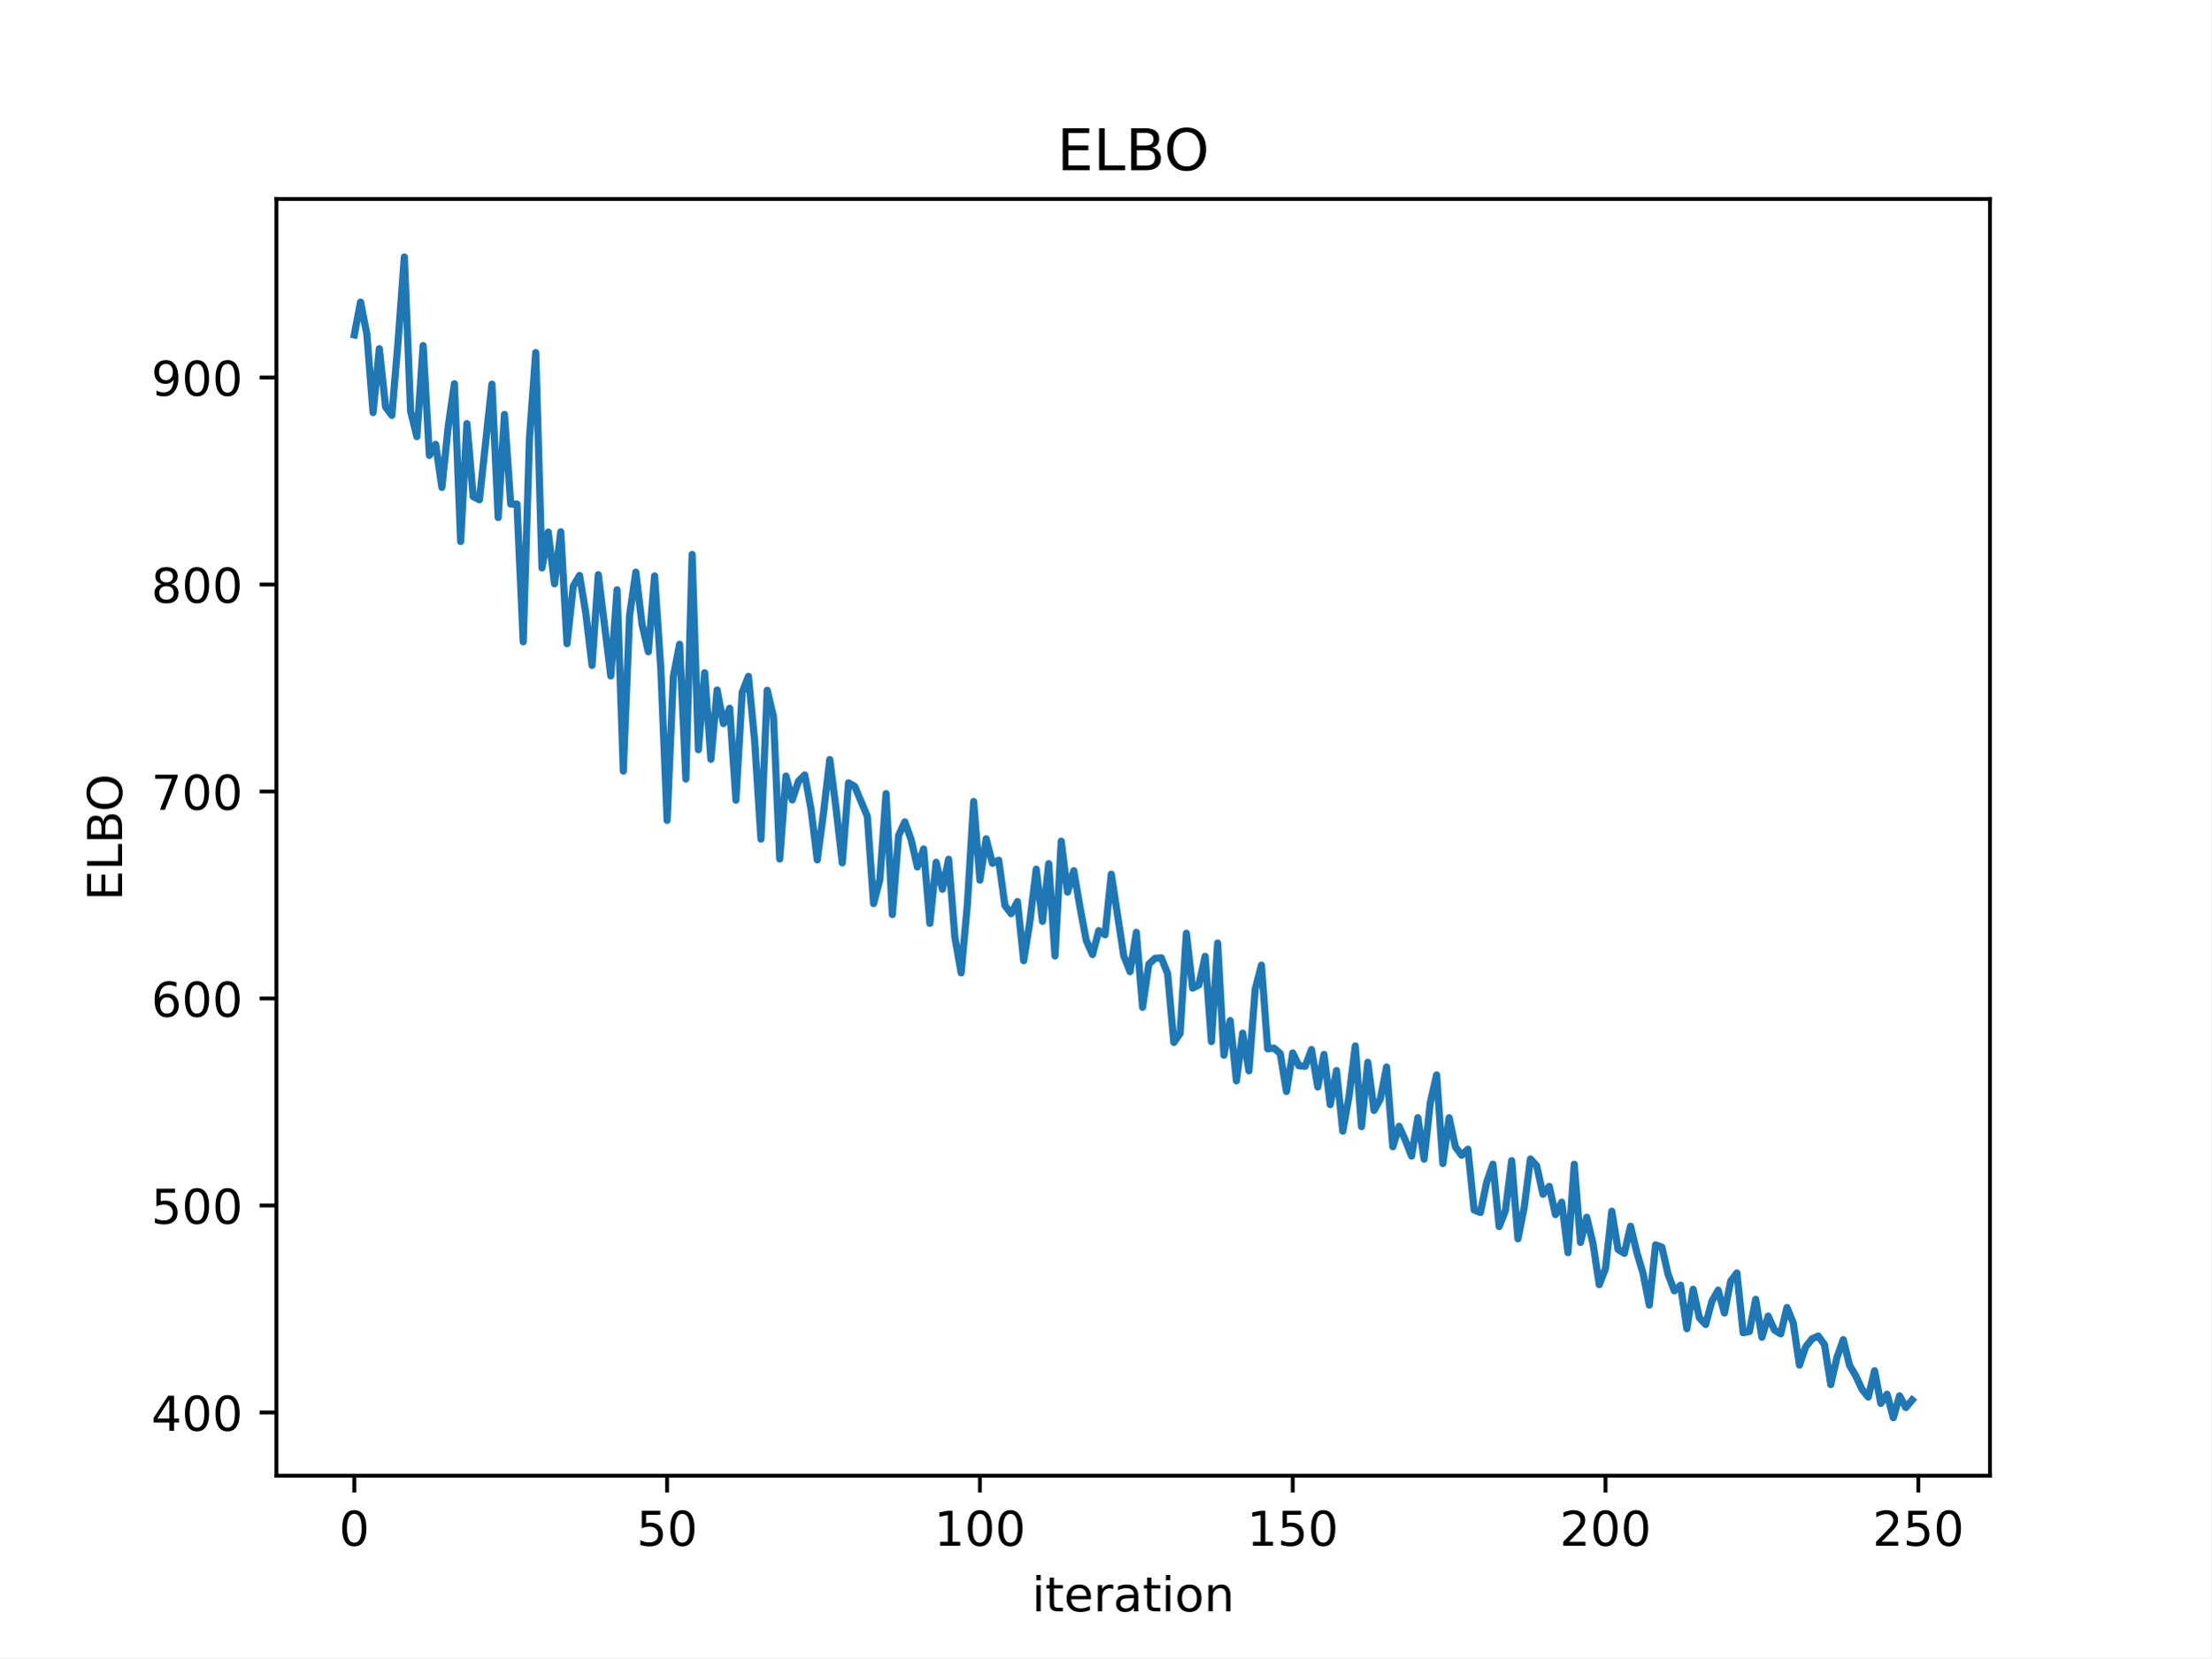
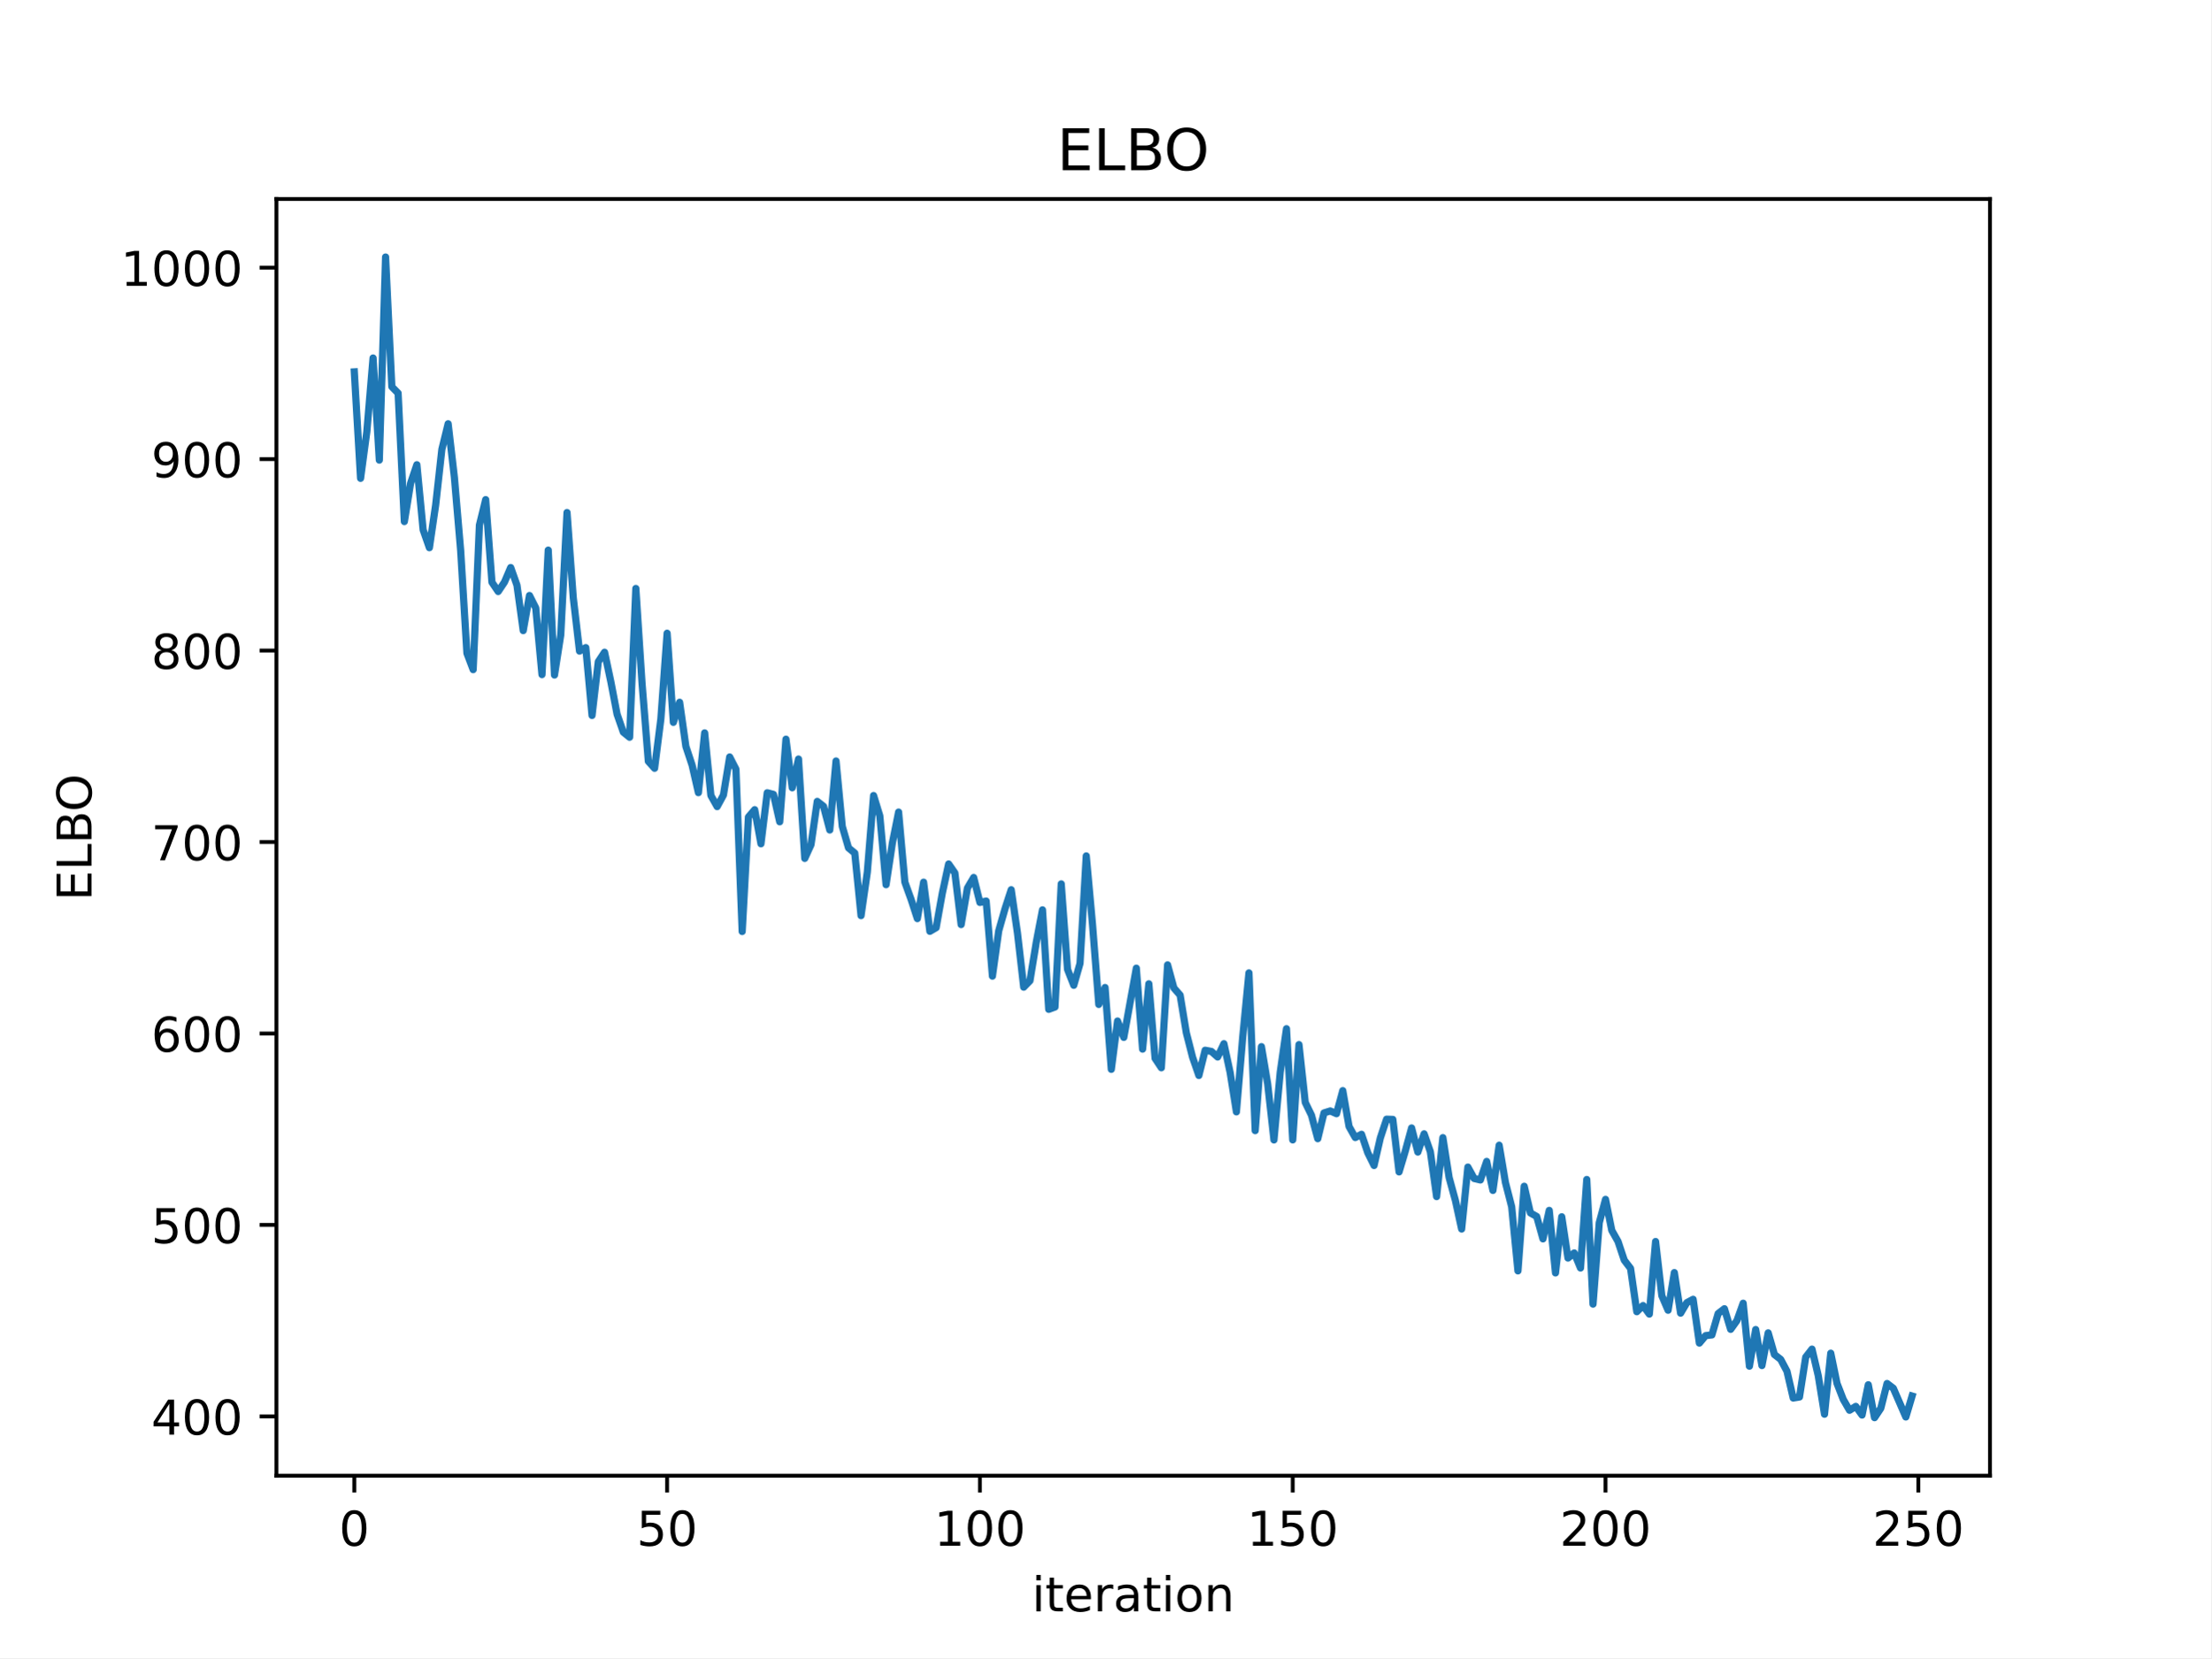
<svg xmlns="http://www.w3.org/2000/svg" xmlns:xlink="http://www.w3.org/1999/xlink" width="460.8pt" height="345.6pt" viewBox="0 0 460.8 345.6" version="1.1">
  <defs>
    <style type="text/css">*{stroke-linejoin: round; stroke-linecap: butt}</style>
  </defs>
  <g id="figure_1">
    <g id="patch_1">
      <path d="M 0 345.6  L 460.8 345.6  L 460.8 0  L 0 0  z " style="fill: #ffffff" />
    </g>
    <g id="axes_1">
      <g id="patch_2">
        <path d="M 57.6 307.584  L 414.72 307.584  L 414.72 41.472  L 57.6 41.472  z " style="fill: #ffffff" />
      </g>
      <g id="matplotlib.axis_1">
        <g id="xtick_1">
          <g id="line2d_1">
            <defs>
-               <path id="m710e4b09e7" d="M 0 0  L 0 3.5  " style="stroke: #000000; stroke-width: 0.8" />
-             </defs>
-             <g>
-               <use xlink:href="#m710e4b09e7" x="73.833" y="307.584" style="stroke: #000000; stroke-width: 0.8" />
+               <path id="m7640227b6d" d="M 0 0  L 0 3.5  " style="stroke: #000000; stroke-width: 0.8" />
+             </defs>
+             <g>
+               <use xlink:href="#m7640227b6d" x="73.833" y="307.584" style="stroke: #000000; stroke-width: 0.8" />
            </g>
          </g>
          <g id="text_1">
            <g transform="translate(70.65148 322.1824) scale(0.1 -0.1)">
              <defs>
                <path id="DejaVuSans-30" d="M 2034 4250  Q 1547 4250 1301 3770  Q 1056 3291 1056 2328  Q 1056 1369 1301 889  Q 1547 409 2034 409  Q 2525 409 2770 889  Q 3016 1369 3016 2328  Q 3016 3291 2770 3770  Q 2525 4250 2034 4250  z M 2034 4750  Q 2819 4750 3233 4129  Q 3647 3509 3647 2328  Q 3647 1150 3233 529  Q 2819 -91 2034 -91  Q 1250 -91 836 529  Q 422 1150 422 2328  Q 422 3509 836 4129  Q 1250 4750 2034 4750  z " transform="scale(0.015625)" />
              </defs>
              <use xlink:href="#DejaVuSans-30" />
            </g>
          </g>
        </g>
        <g id="xtick_2">
          <g id="line2d_2">
            <g>
-               <use xlink:href="#m710e4b09e7" x="139.024" y="307.584" style="stroke: #000000; stroke-width: 0.8" />
+               <use xlink:href="#m7640227b6d" x="139.024" y="307.584" style="stroke: #000000; stroke-width: 0.8" />
            </g>
          </g>
          <g id="text_2">
            <g transform="translate(132.6619 322.1824) scale(0.1 -0.1)">
              <defs>
                <path id="DejaVuSans-35" d="M 691 4666  L 3169 4666  L 3169 4134  L 1269 4134  L 1269 2991  Q 1406 3038 1543 3061  Q 1681 3084 1819 3084  Q 2600 3084 3056 2656  Q 3513 2228 3513 1497  Q 3513 744 3044 326  Q 2575 -91 1722 -91  Q 1428 -91 1123 -41  Q 819 9 494 109  L 494 744  Q 775 591 1075 516  Q 1375 441 1709 441  Q 2250 441 2565 725  Q 2881 1009 2881 1497  Q 2881 1984 2565 2268  Q 2250 2553 1709 2553  Q 1456 2553 1204 2497  Q 953 2441 691 2322  L 691 4666  z " transform="scale(0.015625)" />
              </defs>
              <use xlink:href="#DejaVuSans-35" />
-               <use xlink:href="#DejaVuSans-30" x="63.623" />
+               <use xlink:href="#DejaVuSans-30" transform="translate(63.62305 0)" />
            </g>
          </g>
        </g>
        <g id="xtick_3">
          <g id="line2d_3">
            <g>
-               <use xlink:href="#m710e4b09e7" x="204.216" y="307.584" style="stroke: #000000; stroke-width: 0.8" />
+               <use xlink:href="#m7640227b6d" x="204.216" y="307.584" style="stroke: #000000; stroke-width: 0.8" />
            </g>
          </g>
          <g id="text_3">
            <g transform="translate(194.6723 322.1824) scale(0.1 -0.1)">
              <defs>
                <path id="DejaVuSans-31" d="M 794 531  L 1825 531  L 1825 4091  L 703 3866  L 703 4441  L 1819 4666  L 2450 4666  L 2450 531  L 3481 531  L 3481 0  L 794 0  L 794 531  z " transform="scale(0.015625)" />
              </defs>
              <use xlink:href="#DejaVuSans-31" />
-               <use xlink:href="#DejaVuSans-30" x="63.623" />
-               <use xlink:href="#DejaVuSans-30" x="127.246" />
+               <use xlink:href="#DejaVuSans-30" transform="translate(63.62305 0)" />
+               <use xlink:href="#DejaVuSans-30" transform="translate(127.2461 0)" />
            </g>
          </g>
        </g>
        <g id="xtick_4">
          <g id="line2d_4">
            <g>
-               <use xlink:href="#m710e4b09e7" x="269.408" y="307.584" style="stroke: #000000; stroke-width: 0.8" />
+               <use xlink:href="#m7640227b6d" x="269.408" y="307.584" style="stroke: #000000; stroke-width: 0.8" />
            </g>
          </g>
          <g id="text_4">
            <g transform="translate(259.864 322.1824) scale(0.1 -0.1)">
              <use xlink:href="#DejaVuSans-31" />
-               <use xlink:href="#DejaVuSans-35" x="63.623" />
-               <use xlink:href="#DejaVuSans-30" x="127.246" />
+               <use xlink:href="#DejaVuSans-35" transform="translate(63.62305 0)" />
+               <use xlink:href="#DejaVuSans-30" transform="translate(127.2461 0)" />
            </g>
          </g>
        </g>
        <g id="xtick_5">
          <g id="line2d_5">
            <g>
-               <use xlink:href="#m710e4b09e7" x="334.599" y="307.584" style="stroke: #000000; stroke-width: 0.8" />
+               <use xlink:href="#m7640227b6d" x="334.599" y="307.584" style="stroke: #000000; stroke-width: 0.8" />
            </g>
          </g>
          <g id="text_5">
            <g transform="translate(325.0557 322.1824) scale(0.1 -0.1)">
              <defs>
                <path id="DejaVuSans-32" d="M 1228 531  L 3431 531  L 3431 0  L 469 0  L 469 531  Q 828 903 1448 1529  Q 2069 2156 2228 2338  Q 2531 2678 2651 2914  Q 2772 3150 2772 3378  Q 2772 3750 2511 3984  Q 2250 4219 1831 4219  Q 1534 4219 1204 4116  Q 875 4013 500 3803  L 500 4441  Q 881 4594 1212 4672  Q 1544 4750 1819 4750  Q 2544 4750 2975 4387  Q 3406 4025 3406 3419  Q 3406 3131 3298 2873  Q 3191 2616 2906 2266  Q 2828 2175 2409 1742  Q 1991 1309 1228 531  z " transform="scale(0.015625)" />
              </defs>
              <use xlink:href="#DejaVuSans-32" />
-               <use xlink:href="#DejaVuSans-30" x="63.623" />
-               <use xlink:href="#DejaVuSans-30" x="127.246" />
+               <use xlink:href="#DejaVuSans-30" transform="translate(63.62305 0)" />
+               <use xlink:href="#DejaVuSans-30" transform="translate(127.2461 0)" />
            </g>
          </g>
        </g>
        <g id="xtick_6">
          <g id="line2d_6">
            <g>
-               <use xlink:href="#m710e4b09e7" x="399.791" y="307.584" style="stroke: #000000; stroke-width: 0.8" />
+               <use xlink:href="#m7640227b6d" x="399.791" y="307.584" style="stroke: #000000; stroke-width: 0.8" />
            </g>
          </g>
          <g id="text_6">
            <g transform="translate(390.2474 322.1824) scale(0.1 -0.1)">
              <use xlink:href="#DejaVuSans-32" />
-               <use xlink:href="#DejaVuSans-35" x="63.623" />
-               <use xlink:href="#DejaVuSans-30" x="127.246" />
+               <use xlink:href="#DejaVuSans-35" transform="translate(63.62305 0)" />
+               <use xlink:href="#DejaVuSans-30" transform="translate(127.2461 0)" />
            </g>
          </g>
        </g>
        <g id="text_7">
          <g transform="translate(215.0373 335.8606) scale(0.1 -0.1)">
            <defs>
              <path id="DejaVuSans-69" d="M 603 3500  L 1178 3500  L 1178 0  L 603 0  L 603 3500  z M 603 4863  L 1178 4863  L 1178 4134  L 603 4134  L 603 4863  z " transform="scale(0.015625)" />
              <path id="DejaVuSans-74" d="M 1172 4494  L 1172 3500  L 2356 3500  L 2356 3053  L 1172 3053  L 1172 1153  Q 1172 725 1289 603  Q 1406 481 1766 481  L 2356 481  L 2356 0  L 1766 0  Q 1100 0 847 248  Q 594 497 594 1153  L 594 3053  L 172 3053  L 172 3500  L 594 3500  L 594 4494  L 1172 4494  z " transform="scale(0.015625)" />
              <path id="DejaVuSans-65" d="M 3597 1894  L 3597 1613  L 953 1613  Q 991 1019 1311 708  Q 1631 397 2203 397  Q 2534 397 2845 478  Q 3156 559 3463 722  L 3463 178  Q 3153 47 2828 -22  Q 2503 -91 2169 -91  Q 1331 -91 842 396  Q 353 884 353 1716  Q 353 2575 817 3079  Q 1281 3584 2069 3584  Q 2775 3584 3186 3129  Q 3597 2675 3597 1894  z M 3022 2063  Q 3016 2534 2758 2815  Q 2500 3097 2075 3097  Q 1594 3097 1305 2825  Q 1016 2553 972 2059  L 3022 2063  z " transform="scale(0.015625)" />
              <path id="DejaVuSans-72" d="M 2631 2963  Q 2534 3019 2420 3045  Q 2306 3072 2169 3072  Q 1681 3072 1420 2755  Q 1159 2438 1159 1844  L 1159 0  L 581 0  L 581 3500  L 1159 3500  L 1159 2956  Q 1341 3275 1631 3429  Q 1922 3584 2338 3584  Q 2397 3584 2469 3576  Q 2541 3569 2628 3553  L 2631 2963  z " transform="scale(0.015625)" />
              <path id="DejaVuSans-61" d="M 2194 1759  Q 1497 1759 1228 1600  Q 959 1441 959 1056  Q 959 750 1161 570  Q 1363 391 1709 391  Q 2188 391 2477 730  Q 2766 1069 2766 1631  L 2766 1759  L 2194 1759  z M 3341 1997  L 3341 0  L 2766 0  L 2766 531  Q 2569 213 2275 61  Q 1981 -91 1556 -91  Q 1019 -91 701 211  Q 384 513 384 1019  Q 384 1609 779 1909  Q 1175 2209 1959 2209  L 2766 2209  L 2766 2266  Q 2766 2663 2505 2880  Q 2244 3097 1772 3097  Q 1472 3097 1187 3025  Q 903 2953 641 2809  L 641 3341  Q 956 3463 1253 3523  Q 1550 3584 1831 3584  Q 2591 3584 2966 3190  Q 3341 2797 3341 1997  z " transform="scale(0.015625)" />
              <path id="DejaVuSans-6f" d="M 1959 3097  Q 1497 3097 1228 2736  Q 959 2375 959 1747  Q 959 1119 1226 758  Q 1494 397 1959 397  Q 2419 397 2687 759  Q 2956 1122 2956 1747  Q 2956 2369 2687 2733  Q 2419 3097 1959 3097  z M 1959 3584  Q 2709 3584 3137 3096  Q 3566 2609 3566 1747  Q 3566 888 3137 398  Q 2709 -91 1959 -91  Q 1206 -91 779 398  Q 353 888 353 1747  Q 353 2609 779 3096  Q 1206 3584 1959 3584  z " transform="scale(0.015625)" />
              <path id="DejaVuSans-6e" d="M 3513 2113  L 3513 0  L 2938 0  L 2938 2094  Q 2938 2591 2744 2837  Q 2550 3084 2163 3084  Q 1697 3084 1428 2787  Q 1159 2491 1159 1978  L 1159 0  L 581 0  L 581 3500  L 1159 3500  L 1159 2956  Q 1366 3272 1645 3428  Q 1925 3584 2291 3584  Q 2894 3584 3203 3211  Q 3513 2838 3513 2113  z " transform="scale(0.015625)" />
            </defs>
            <use xlink:href="#DejaVuSans-69" />
-             <use xlink:href="#DejaVuSans-74" x="27.783" />
-             <use xlink:href="#DejaVuSans-65" x="66.992" />
-             <use xlink:href="#DejaVuSans-72" x="128.516" />
-             <use xlink:href="#DejaVuSans-61" x="169.629" />
-             <use xlink:href="#DejaVuSans-74" x="230.908" />
-             <use xlink:href="#DejaVuSans-69" x="270.117" />
-             <use xlink:href="#DejaVuSans-6f" x="297.9" />
-             <use xlink:href="#DejaVuSans-6e" x="359.082" />
+             <use xlink:href="#DejaVuSans-74" transform="translate(27.7832 0)" />
+             <use xlink:href="#DejaVuSans-65" transform="translate(66.99219 0)" />
+             <use xlink:href="#DejaVuSans-72" transform="translate(128.5156 0)" />
+             <use xlink:href="#DejaVuSans-61" transform="translate(169.6289 0)" />
+             <use xlink:href="#DejaVuSans-74" transform="translate(230.9082 0)" />
+             <use xlink:href="#DejaVuSans-69" transform="translate(270.1172 0)" />
+             <use xlink:href="#DejaVuSans-6f" transform="translate(297.9004 0)" />
+             <use xlink:href="#DejaVuSans-6e" transform="translate(359.082 0)" />
          </g>
        </g>
      </g>
      <g id="matplotlib.axis_2">
        <g id="ytick_1">
          <g id="line2d_7">
            <defs>
-               <path id="maaa7aa83be" d="M 0 0  L -3.5 0  " style="stroke: #000000; stroke-width: 0.8" />
-             </defs>
-             <g>
-               <use xlink:href="#maaa7aa83be" x="57.6" y="294.413" style="stroke: #000000; stroke-width: 0.8" />
+               <path id="m53b07a1603" d="M 0 0  L -3.5 0  " style="stroke: #000000; stroke-width: 0.8" />
+             </defs>
+             <g>
+               <use xlink:href="#m53b07a1603" x="57.6" y="295.226" style="stroke: #000000; stroke-width: 0.8" />
            </g>
          </g>
          <g id="text_8">
-             <g transform="translate(31.5125 298.2122) scale(0.1 -0.1)">
+             <g transform="translate(31.5125 299.0249) scale(0.1 -0.1)">
              <defs>
                <path id="DejaVuSans-34" d="M 2419 4116  L 825 1625  L 2419 1625  L 2419 4116  z M 2253 4666  L 3047 4666  L 3047 1625  L 3713 1625  L 3713 1100  L 3047 1100  L 3047 0  L 2419 0  L 2419 1100  L 313 1100  L 313 1709  L 2253 4666  z " transform="scale(0.015625)" />
              </defs>
              <use xlink:href="#DejaVuSans-34" />
-               <use xlink:href="#DejaVuSans-30" x="63.623" />
-               <use xlink:href="#DejaVuSans-30" x="127.246" />
+               <use xlink:href="#DejaVuSans-30" transform="translate(63.62305 0)" />
+               <use xlink:href="#DejaVuSans-30" transform="translate(127.2461 0)" />
            </g>
          </g>
        </g>
        <g id="ytick_2">
          <g id="line2d_8">
            <g>
-               <use xlink:href="#maaa7aa83be" x="57.6" y="251.266" style="stroke: #000000; stroke-width: 0.8" />
+               <use xlink:href="#m53b07a1603" x="57.6" y="255.318" style="stroke: #000000; stroke-width: 0.8" />
            </g>
          </g>
          <g id="text_9">
-             <g transform="translate(31.5125 255.0651) scale(0.1 -0.1)">
+             <g transform="translate(31.5125 259.117) scale(0.1 -0.1)">
              <use xlink:href="#DejaVuSans-35" />
-               <use xlink:href="#DejaVuSans-30" x="63.623" />
-               <use xlink:href="#DejaVuSans-30" x="127.246" />
+               <use xlink:href="#DejaVuSans-30" transform="translate(63.62305 0)" />
+               <use xlink:href="#DejaVuSans-30" transform="translate(127.2461 0)" />
            </g>
          </g>
        </g>
        <g id="ytick_3">
          <g id="line2d_9">
            <g>
-               <use xlink:href="#maaa7aa83be" x="57.6" y="208.119" style="stroke: #000000; stroke-width: 0.8" />
+               <use xlink:href="#m53b07a1603" x="57.6" y="215.41" style="stroke: #000000; stroke-width: 0.8" />
            </g>
          </g>
          <g id="text_10">
-             <g transform="translate(31.5125 211.9179) scale(0.1 -0.1)">
+             <g transform="translate(31.5125 219.2091) scale(0.1 -0.1)">
              <defs>
                <path id="DejaVuSans-36" d="M 2113 2584  Q 1688 2584 1439 2293  Q 1191 2003 1191 1497  Q 1191 994 1439 701  Q 1688 409 2113 409  Q 2538 409 2786 701  Q 3034 994 3034 1497  Q 3034 2003 2786 2293  Q 2538 2584 2113 2584  z M 3366 4563  L 3366 3988  Q 3128 4100 2886 4159  Q 2644 4219 2406 4219  Q 1781 4219 1451 3797  Q 1122 3375 1075 2522  Q 1259 2794 1537 2939  Q 1816 3084 2150 3084  Q 2853 3084 3261 2657  Q 3669 2231 3669 1497  Q 3669 778 3244 343  Q 2819 -91 2113 -91  Q 1303 -91 875 529  Q 447 1150 447 2328  Q 447 3434 972 4092  Q 1497 4750 2381 4750  Q 2619 4750 2861 4703  Q 3103 4656 3366 4563  z " transform="scale(0.015625)" />
              </defs>
              <use xlink:href="#DejaVuSans-36" />
-               <use xlink:href="#DejaVuSans-30" x="63.623" />
-               <use xlink:href="#DejaVuSans-30" x="127.246" />
+               <use xlink:href="#DejaVuSans-30" transform="translate(63.62305 0)" />
+               <use xlink:href="#DejaVuSans-30" transform="translate(127.2461 0)" />
            </g>
          </g>
        </g>
        <g id="ytick_4">
          <g id="line2d_10">
            <g>
-               <use xlink:href="#maaa7aa83be" x="57.6" y="164.972" style="stroke: #000000; stroke-width: 0.8" />
+               <use xlink:href="#m53b07a1603" x="57.6" y="175.502" style="stroke: #000000; stroke-width: 0.8" />
            </g>
          </g>
          <g id="text_11">
-             <g transform="translate(31.5125 168.7708) scale(0.1 -0.1)">
+             <g transform="translate(31.5125 179.3012) scale(0.1 -0.1)">
              <defs>
                <path id="DejaVuSans-37" d="M 525 4666  L 3525 4666  L 3525 4397  L 1831 0  L 1172 0  L 2766 4134  L 525 4134  L 525 4666  z " transform="scale(0.015625)" />
              </defs>
              <use xlink:href="#DejaVuSans-37" />
-               <use xlink:href="#DejaVuSans-30" x="63.623" />
-               <use xlink:href="#DejaVuSans-30" x="127.246" />
+               <use xlink:href="#DejaVuSans-30" transform="translate(63.62305 0)" />
+               <use xlink:href="#DejaVuSans-30" transform="translate(127.2461 0)" />
            </g>
          </g>
        </g>
        <g id="ytick_5">
          <g id="line2d_11">
            <g>
-               <use xlink:href="#maaa7aa83be" x="57.6" y="121.824" style="stroke: #000000; stroke-width: 0.8" />
+               <use xlink:href="#m53b07a1603" x="57.6" y="135.594" style="stroke: #000000; stroke-width: 0.8" />
            </g>
          </g>
          <g id="text_12">
-             <g transform="translate(31.5125 125.6236) scale(0.1 -0.1)">
+             <g transform="translate(31.5125 139.3934) scale(0.1 -0.1)">
              <defs>
                <path id="DejaVuSans-38" d="M 2034 2216  Q 1584 2216 1326 1975  Q 1069 1734 1069 1313  Q 1069 891 1326 650  Q 1584 409 2034 409  Q 2484 409 2743 651  Q 3003 894 3003 1313  Q 3003 1734 2745 1975  Q 2488 2216 2034 2216  z M 1403 2484  Q 997 2584 770 2862  Q 544 3141 544 3541  Q 544 4100 942 4425  Q 1341 4750 2034 4750  Q 2731 4750 3128 4425  Q 3525 4100 3525 3541  Q 3525 3141 3298 2862  Q 3072 2584 2669 2484  Q 3125 2378 3379 2068  Q 3634 1759 3634 1313  Q 3634 634 3220 271  Q 2806 -91 2034 -91  Q 1263 -91 848 271  Q 434 634 434 1313  Q 434 1759 690 2068  Q 947 2378 1403 2484  z M 1172 3481  Q 1172 3119 1398 2916  Q 1625 2713 2034 2713  Q 2441 2713 2670 2916  Q 2900 3119 2900 3481  Q 2900 3844 2670 4047  Q 2441 4250 2034 4250  Q 1625 4250 1398 4047  Q 1172 3844 1172 3481  z " transform="scale(0.015625)" />
              </defs>
              <use xlink:href="#DejaVuSans-38" />
-               <use xlink:href="#DejaVuSans-30" x="63.623" />
-               <use xlink:href="#DejaVuSans-30" x="127.246" />
+               <use xlink:href="#DejaVuSans-30" transform="translate(63.62305 0)" />
+               <use xlink:href="#DejaVuSans-30" transform="translate(127.2461 0)" />
            </g>
          </g>
        </g>
        <g id="ytick_6">
          <g id="line2d_12">
            <g>
-               <use xlink:href="#maaa7aa83be" x="57.6" y="78.677" style="stroke: #000000; stroke-width: 0.8" />
+               <use xlink:href="#m53b07a1603" x="57.6" y="95.686" style="stroke: #000000; stroke-width: 0.8" />
            </g>
          </g>
          <g id="text_13">
-             <g transform="translate(31.5125 82.47649) scale(0.1 -0.1)">
+             <g transform="translate(31.5125 99.48546) scale(0.1 -0.1)">
              <defs>
                <path id="DejaVuSans-39" d="M 703 97  L 703 672  Q 941 559 1184 500  Q 1428 441 1663 441  Q 2288 441 2617 861  Q 2947 1281 2994 2138  Q 2813 1869 2534 1725  Q 2256 1581 1919 1581  Q 1219 1581 811 2004  Q 403 2428 403 3163  Q 403 3881 828 4315  Q 1253 4750 1959 4750  Q 2769 4750 3195 4129  Q 3622 3509 3622 2328  Q 3622 1225 3098 567  Q 2575 -91 1691 -91  Q 1453 -91 1209 -44  Q 966 3 703 97  z M 1959 2075  Q 2384 2075 2632 2365  Q 2881 2656 2881 3163  Q 2881 3666 2632 3958  Q 2384 4250 1959 4250  Q 1534 4250 1286 3958  Q 1038 3666 1038 3163  Q 1038 2656 1286 2365  Q 1534 2075 1959 2075  z " transform="scale(0.015625)" />
              </defs>
              <use xlink:href="#DejaVuSans-39" />
-               <use xlink:href="#DejaVuSans-30" x="63.623" />
-               <use xlink:href="#DejaVuSans-30" x="127.246" />
-             </g>
-           </g>
-         </g>
-         <g id="text_14">
-           <g transform="translate(25.43281 187.7522) rotate(-90) scale(0.1 -0.1)">
+               <use xlink:href="#DejaVuSans-30" transform="translate(63.62305 0)" />
+               <use xlink:href="#DejaVuSans-30" transform="translate(127.2461 0)" />
+             </g>
+           </g>
+         </g>
+         <g id="ytick_7">
+           <g id="line2d_13">
+             <g>
+               <use xlink:href="#m53b07a1603" x="57.6" y="55.778" style="stroke: #000000; stroke-width: 0.8" />
+             </g>
+           </g>
+           <g id="text_14">
+             <g transform="translate(25.15 59.57757) scale(0.1 -0.1)">
+               <use xlink:href="#DejaVuSans-31" />
+               <use xlink:href="#DejaVuSans-30" transform="translate(63.62305 0)" />
+               <use xlink:href="#DejaVuSans-30" transform="translate(127.2461 0)" />
+               <use xlink:href="#DejaVuSans-30" transform="translate(190.8691 0)" />
+             </g>
+           </g>
+         </g>
+         <g id="text_15">
+           <g transform="translate(19.07031 187.7522) rotate(-90) scale(0.1 -0.1)">
            <defs>
              <path id="DejaVuSans-45" d="M 628 4666  L 3578 4666  L 3578 4134  L 1259 4134  L 1259 2753  L 3481 2753  L 3481 2222  L 1259 2222  L 1259 531  L 3634 531  L 3634 0  L 628 0  L 628 4666  z " transform="scale(0.015625)" />
              <path id="DejaVuSans-4c" d="M 628 4666  L 1259 4666  L 1259 531  L 3531 531  L 3531 0  L 628 0  L 628 4666  z " transform="scale(0.015625)" />
              <path id="DejaVuSans-42" d="M 1259 2228  L 1259 519  L 2272 519  Q 2781 519 3026 730  Q 3272 941 3272 1375  Q 3272 1813 3026 2020  Q 2781 2228 2272 2228  L 1259 2228  z M 1259 4147  L 1259 2741  L 2194 2741  Q 2656 2741 2882 2914  Q 3109 3088 3109 3444  Q 3109 3797 2882 3972  Q 2656 4147 2194 4147  L 1259 4147  z M 628 4666  L 2241 4666  Q 2963 4666 3353 4366  Q 3744 4066 3744 3513  Q 3744 3084 3544 2831  Q 3344 2578 2956 2516  Q 3422 2416 3680 2098  Q 3938 1781 3938 1306  Q 3938 681 3513 340  Q 3088 0 2303 0  L 628 0  L 628 4666  z " transform="scale(0.015625)" />
              <path id="DejaVuSans-4f" d="M 2522 4238  Q 1834 4238 1429 3725  Q 1025 3213 1025 2328  Q 1025 1447 1429 934  Q 1834 422 2522 422  Q 3209 422 3611 934  Q 4013 1447 4013 2328  Q 4013 3213 3611 3725  Q 3209 4238 2522 4238  z M 2522 4750  Q 3503 4750 4090 4092  Q 4678 3434 4678 2328  Q 4678 1225 4090 567  Q 3503 -91 2522 -91  Q 1538 -91 948 565  Q 359 1222 359 2328  Q 359 3434 948 4092  Q 1538 4750 2522 4750  z " transform="scale(0.015625)" />
            </defs>
            <use xlink:href="#DejaVuSans-45" />
-             <use xlink:href="#DejaVuSans-4c" x="63.184" />
-             <use xlink:href="#DejaVuSans-42" x="118.896" />
-             <use xlink:href="#DejaVuSans-4f" x="185.75" />
-           </g>
-         </g>
-       </g>
-       <g id="line2d_13">
-         <path d="M 73.833 69.798  L 75.137 62.96  L 76.44 69.595  L 77.744 85.991  L 79.048 72.682  L 80.352 84.814  L 81.656 86.582  L 82.96 71.1  L 84.263 53.568  L 85.567 85.723  L 86.871 90.999  L 88.175 72.032  L 89.479 94.912  L 90.783 92.615  L 92.086 101.586  L 93.39 89.046  L 94.694 79.988  L 95.998 112.875  L 97.302 88.296  L 98.606 103.498  L 99.909 104.158  L 102.517 80.074  L 103.821 107.868  L 105.125 86.376  L 106.429 105.049  L 107.732 105.052  L 109.036 133.766  L 110.34 91.309  L 111.644 73.493  L 112.948 118.376  L 114.252 110.897  L 115.555 121.675  L 116.859 110.846  L 118.163 134.146  L 119.467 122.158  L 120.771 119.942  L 122.075 127.793  L 123.378 138.696  L 124.682 119.789  L 127.29 140.895  L 128.594 122.935  L 129.898 160.72  L 131.201 128.274  L 132.505 119.261  L 133.809 130.192  L 135.113 135.844  L 136.417 120.036  L 137.721 139.531  L 139.024 170.998  L 140.328 140.945  L 141.632 134.281  L 142.936 162.374  L 144.24 115.574  L 145.544 156.262  L 146.847 140.217  L 148.151 158.255  L 149.455 143.811  L 150.759 150.83  L 152.063 147.625  L 153.367 166.778  L 154.67 144.324  L 155.974 140.976  L 157.278 154.515  L 158.582 174.89  L 159.886 143.87  L 161.19 149.358  L 162.493 179.039  L 163.797 161.755  L 165.101 166.725  L 166.405 162.817  L 167.709 161.521  L 169.013 168.61  L 170.316 179.23  L 171.62 169.407  L 172.924 158.31  L 174.228 168.461  L 175.532 179.853  L 176.836 163.164  L 178.139 163.931  L 180.747 170.128  L 182.051 188.339  L 183.355 183.368  L 184.659 165.411  L 185.962 190.619  L 187.266 174.158  L 188.57 171.307  L 189.874 174.975  L 191.178 180.695  L 192.482 176.946  L 193.785 192.464  L 195.089 179.732  L 196.393 185.349  L 197.697 179.086  L 199.001 195.371  L 200.305 202.769  L 201.608 188.454  L 202.912 167.068  L 204.216 183.453  L 205.52 174.824  L 206.824 179.948  L 208.128 179.286  L 209.431 188.73  L 210.735 190.453  L 212.039 187.914  L 213.343 200.237  L 214.647 191.945  L 215.951 181.16  L 217.254 192.035  L 218.558 180.013  L 219.862 199.25  L 221.166 175.331  L 222.47 185.949  L 223.774 181.484  L 225.077 189.114  L 226.381 196.024  L 227.685 198.956  L 228.989 193.978  L 230.293 194.832  L 231.597 182.203  L 234.204 199.253  L 235.508 202.519  L 236.812 194.335  L 238.116 209.949  L 239.42 200.96  L 240.723 199.732  L 242.027 199.652  L 243.331 202.919  L 244.635 217.281  L 245.939 215.403  L 247.243 194.514  L 248.546 205.956  L 249.85 205.289  L 251.154 199.332  L 252.458 217.103  L 253.762 196.555  L 255.066 219.955  L 256.369 212.729  L 257.673 225.281  L 258.977 215.338  L 260.281 223.195  L 261.585 206.191  L 262.889 201.162  L 264.192 218.614  L 265.496 218.454  L 266.8 219.573  L 268.104 227.503  L 269.408 219.474  L 270.712 222.147  L 272.015 222.241  L 273.319 218.757  L 274.623 226.562  L 275.927 219.779  L 277.231 230.244  L 278.535 223.14  L 279.838 235.772  L 281.142 228.524  L 282.446 218.021  L 283.75 234.82  L 285.054 221.419  L 286.358 231.448  L 287.661 229.082  L 288.965 222.4  L 290.269 239.028  L 291.573 234.753  L 292.877 237.65  L 294.181 240.965  L 295.484 232.962  L 296.788 241.604  L 298.092 229.762  L 299.396 224.051  L 300.7 242.524  L 302.004 232.972  L 303.307 239.035  L 304.611 240.799  L 305.915 239.525  L 307.219 252.206  L 308.523 252.721  L 309.827 246.436  L 311.13 242.652  L 312.434 255.649  L 313.738 252.311  L 315.042 241.92  L 316.346 258.21  L 317.65 251.654  L 318.953 241.563  L 320.257 243  L 321.561 248.935  L 322.865 247.277  L 324.169 253.169  L 325.473 250.572  L 326.776 261.096  L 328.08 242.667  L 329.384 258.964  L 330.688 253.706  L 331.992 259.23  L 333.296 267.772  L 334.599 264.385  L 335.903 252.458  L 337.207 260.42  L 338.511 261.244  L 339.815 255.588  L 341.119 261.028  L 342.422 265.424  L 343.726 272.022  L 345.03 259.469  L 346.334 259.946  L 347.638 265.598  L 348.942 269.054  L 350.245 267.877  L 351.549 276.949  L 352.853 268.729  L 354.157 274.683  L 355.461 276.06  L 356.765 271.222  L 358.068 268.92  L 359.372 273.675  L 360.676 267.049  L 361.98 265.325  L 363.284 277.795  L 364.588 277.515  L 365.891 270.821  L 367.195 278.722  L 368.499 274.318  L 369.803 277.219  L 371.107 278.021  L 372.411 272.528  L 373.714 275.705  L 375.018 284.526  L 376.322 280.71  L 377.626 279.064  L 378.93 278.474  L 380.234 280.259  L 381.537 288.587  L 382.841 282.893  L 384.145 279.232  L 385.449 284.564  L 386.753 286.765  L 388.057 289.589  L 389.36 291.189  L 390.664 285.717  L 391.968 292.509  L 393.272 290.597  L 394.576 295.488  L 395.88 290.935  L 397.183 293.378  L 398.487 291.816  L 398.487 291.816  " clip-path="url(#pe6f733569e)" style="fill: none; stroke: #1f77b4; stroke-width: 1.5; stroke-linecap: square" />
+             <use xlink:href="#DejaVuSans-4c" transform="translate(63.18359 0)" />
+             <use xlink:href="#DejaVuSans-42" transform="translate(118.8965 0)" />
+             <use xlink:href="#DejaVuSans-4f" transform="translate(185.75 0)" />
+           </g>
+         </g>
+       </g>
+       <g id="line2d_14">
+         <path d="M 73.833 77.506  L 75.137 99.693  L 76.44 90.004  L 77.744 74.615  L 79.048 95.896  L 80.352 53.568  L 81.656 80.607  L 82.96 81.94  L 84.263 108.704  L 85.567 100.711  L 86.871 96.858  L 88.175 110.433  L 89.479 114.157  L 90.783 105.289  L 92.086 93.64  L 93.39 88.327  L 94.694 99.527  L 95.998 114.767  L 97.302 136.146  L 98.606 139.571  L 99.909 109.444  L 101.213 104.134  L 102.517 121.357  L 103.821 123.284  L 105.125 121.336  L 106.429 118.29  L 107.732 121.982  L 109.036 131.433  L 110.34 124.117  L 111.644 126.704  L 112.948 140.605  L 114.252 114.661  L 115.555 140.692  L 116.859 132.316  L 118.163 106.822  L 119.467 124.596  L 120.771 135.707  L 122.075 134.984  L 123.378 149.119  L 124.682 137.917  L 125.986 135.943  L 127.29 142.053  L 128.594 148.857  L 129.898 152.605  L 131.201 153.664  L 132.505 122.649  L 133.809 142.551  L 135.113 158.678  L 136.417 160.134  L 137.721 149.846  L 139.024 131.985  L 140.328 150.561  L 141.632 146.374  L 142.936 155.575  L 144.24 159.512  L 145.544 165.216  L 146.847 152.758  L 148.151 165.812  L 149.455 168.119  L 150.759 165.714  L 152.063 157.775  L 153.367 160.319  L 154.67 194.158  L 155.974 170.288  L 157.278 168.766  L 158.582 175.869  L 159.886 165.242  L 161.19 165.573  L 162.493 171.286  L 163.797 154.073  L 165.101 164.193  L 166.405 158.205  L 167.709 178.914  L 169.013 176.059  L 170.316 167.035  L 171.62 168.054  L 172.924 172.998  L 174.228 158.614  L 175.532 172.265  L 176.836 176.734  L 178.139 177.813  L 179.443 190.852  L 180.747 181.774  L 182.051 165.811  L 183.355 170.055  L 184.659 184.401  L 185.962 175.769  L 187.266 169.259  L 188.57 183.86  L 189.874 187.468  L 191.178 191.466  L 192.482 183.873  L 193.785 194.117  L 195.089 193.356  L 196.393 186.091  L 197.697 180.079  L 199.001 181.963  L 200.305 192.715  L 201.608 185.114  L 202.912 182.895  L 204.216 188.099  L 205.52 187.809  L 206.824 203.46  L 208.128 194.038  L 209.431 189.458  L 210.735 185.449  L 212.039 194.435  L 213.343 205.759  L 214.647 204.411  L 215.951 196.449  L 217.254 189.64  L 218.558 210.379  L 219.862 209.896  L 221.166 184.233  L 222.47 202.029  L 223.774 205.368  L 225.077 200.813  L 226.381 178.398  L 227.685 192.717  L 228.989 209.356  L 230.293 205.825  L 231.597 222.885  L 232.9 212.812  L 234.204 216.229  L 236.812 201.799  L 238.116 218.669  L 239.42 205.059  L 240.723 220.598  L 242.027 222.56  L 243.331 201.108  L 244.635 205.923  L 245.939 207.416  L 247.243 215.309  L 248.546 220.395  L 249.85 224.165  L 251.154 218.902  L 252.458 219.151  L 253.762 220.309  L 255.066 217.541  L 256.369 223.557  L 257.673 231.748  L 258.977 216.264  L 260.281 202.781  L 261.585 235.666  L 262.889 218.155  L 264.192 225.933  L 265.496 237.599  L 266.8 223.501  L 268.104 214.417  L 269.408 237.591  L 270.712 217.731  L 272.015 229.759  L 273.319 232.463  L 274.623 237.342  L 275.927 231.966  L 277.231 231.555  L 278.535 232.131  L 279.838 227.324  L 281.142 234.789  L 282.446 237.107  L 283.75 236.422  L 285.054 240.276  L 286.358 242.924  L 287.661 237.204  L 288.965 233.274  L 290.269 233.319  L 291.573 244.263  L 292.877 239.885  L 294.181 235.103  L 295.484 240.13  L 296.788 236.33  L 298.092 240.051  L 299.396 249.408  L 300.7 237.122  L 302.004 245.444  L 303.307 250.201  L 304.611 256.173  L 305.915 243.258  L 307.219 245.637  L 308.523 245.942  L 309.827 242.08  L 311.13 248.127  L 312.434 238.705  L 313.738 246.451  L 315.042 251.539  L 316.346 264.895  L 317.65 247.25  L 318.953 252.822  L 320.257 253.558  L 321.561 258.225  L 322.865 252.283  L 324.169 265.318  L 325.473 253.615  L 326.776 262.218  L 328.08 261.154  L 329.384 264.297  L 330.688 245.841  L 331.992 271.821  L 333.296 254.839  L 334.599 249.99  L 335.903 256.446  L 337.207 258.771  L 338.511 262.677  L 339.815 264.375  L 341.119 273.404  L 342.422 272.121  L 343.726 273.904  L 345.03 258.772  L 346.334 270.069  L 347.638 273.098  L 348.942 265.252  L 350.245 273.711  L 351.549 271.512  L 352.853 270.818  L 354.157 279.947  L 355.461 278.386  L 356.765 278.244  L 358.068 273.791  L 359.372 272.782  L 360.676 277.08  L 361.98 275.26  L 363.284 271.629  L 364.588 284.76  L 365.891 277.121  L 367.195 284.626  L 368.499 277.811  L 369.803 282.333  L 371.107 283.347  L 372.411 285.812  L 373.714 291.399  L 375.018 291.18  L 376.322 282.868  L 377.626 281.199  L 378.93 286.721  L 380.234 294.77  L 381.537 282.05  L 382.841 288.336  L 384.145 291.689  L 385.449 293.947  L 386.753 293.134  L 388.057 294.945  L 389.36 288.629  L 390.664 295.488  L 391.968 293.528  L 393.272 288.366  L 394.576 289.359  L 397.183 295.346  L 398.487 290.982  L 398.487 290.982  " clip-path="url(#p8e843e6697)" style="fill: none; stroke: #1f77b4; stroke-width: 1.5; stroke-linecap: square" />
      </g>
      <g id="patch_3">
        <path d="M 57.6 307.584  L 57.6 41.472  " style="fill: none; stroke: #000000; stroke-width: 0.8; stroke-linejoin: miter; stroke-linecap: square" />
      </g>
      <g id="patch_4">
        <path d="M 414.72 307.584  L 414.72 41.472  " style="fill: none; stroke: #000000; stroke-width: 0.8; stroke-linejoin: miter; stroke-linecap: square" />
      </g>
      <g id="patch_5">
        <path d="M 57.6 307.584  L 414.72 307.584  " style="fill: none; stroke: #000000; stroke-width: 0.8; stroke-linejoin: miter; stroke-linecap: square" />
      </g>
      <g id="patch_6">
        <path d="M 57.6 41.472  L 414.72 41.472  " style="fill: none; stroke: #000000; stroke-width: 0.8; stroke-linejoin: miter; stroke-linecap: square" />
      </g>
-       <g id="text_15">
+       <g id="text_16">
        <g transform="translate(220.2909 35.472) scale(0.12 -0.12)">
          <use xlink:href="#DejaVuSans-45" />
-           <use xlink:href="#DejaVuSans-4c" x="63.184" />
-           <use xlink:href="#DejaVuSans-42" x="118.896" />
-           <use xlink:href="#DejaVuSans-4f" x="185.75" />
+           <use xlink:href="#DejaVuSans-4c" transform="translate(63.18359 0)" />
+           <use xlink:href="#DejaVuSans-42" transform="translate(118.8965 0)" />
+           <use xlink:href="#DejaVuSans-4f" transform="translate(185.75 0)" />
        </g>
      </g>
    </g>
  </g>
  <defs>
-     <clipPath id="pe6f733569e">
+     <clipPath id="p8e843e6697">
      <rect x="57.6" y="41.472" width="357.12" height="266.112" />
    </clipPath>
  </defs>
</svg>
